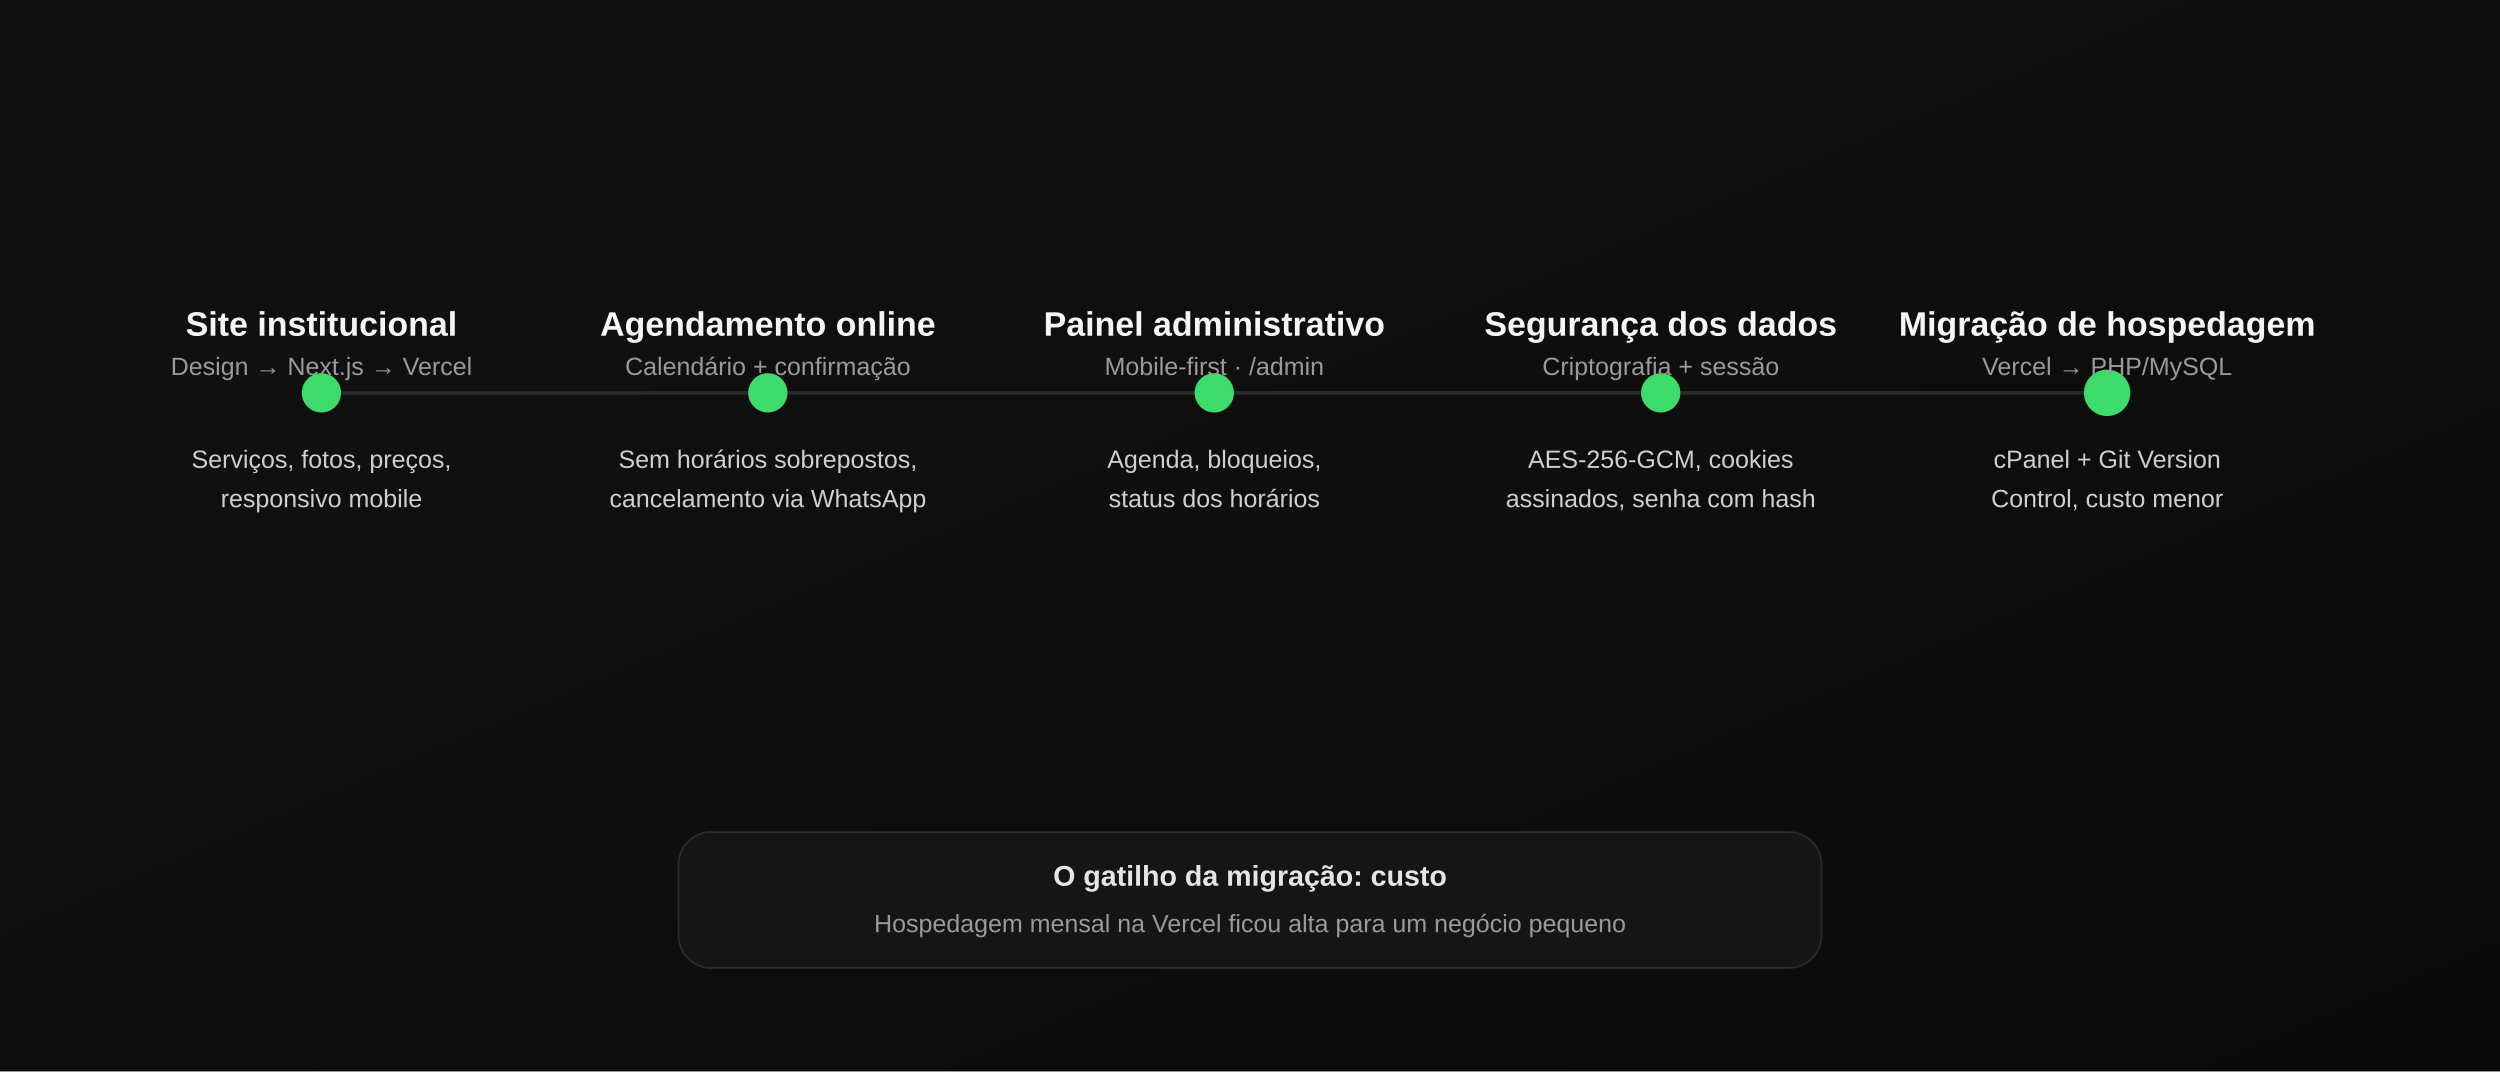
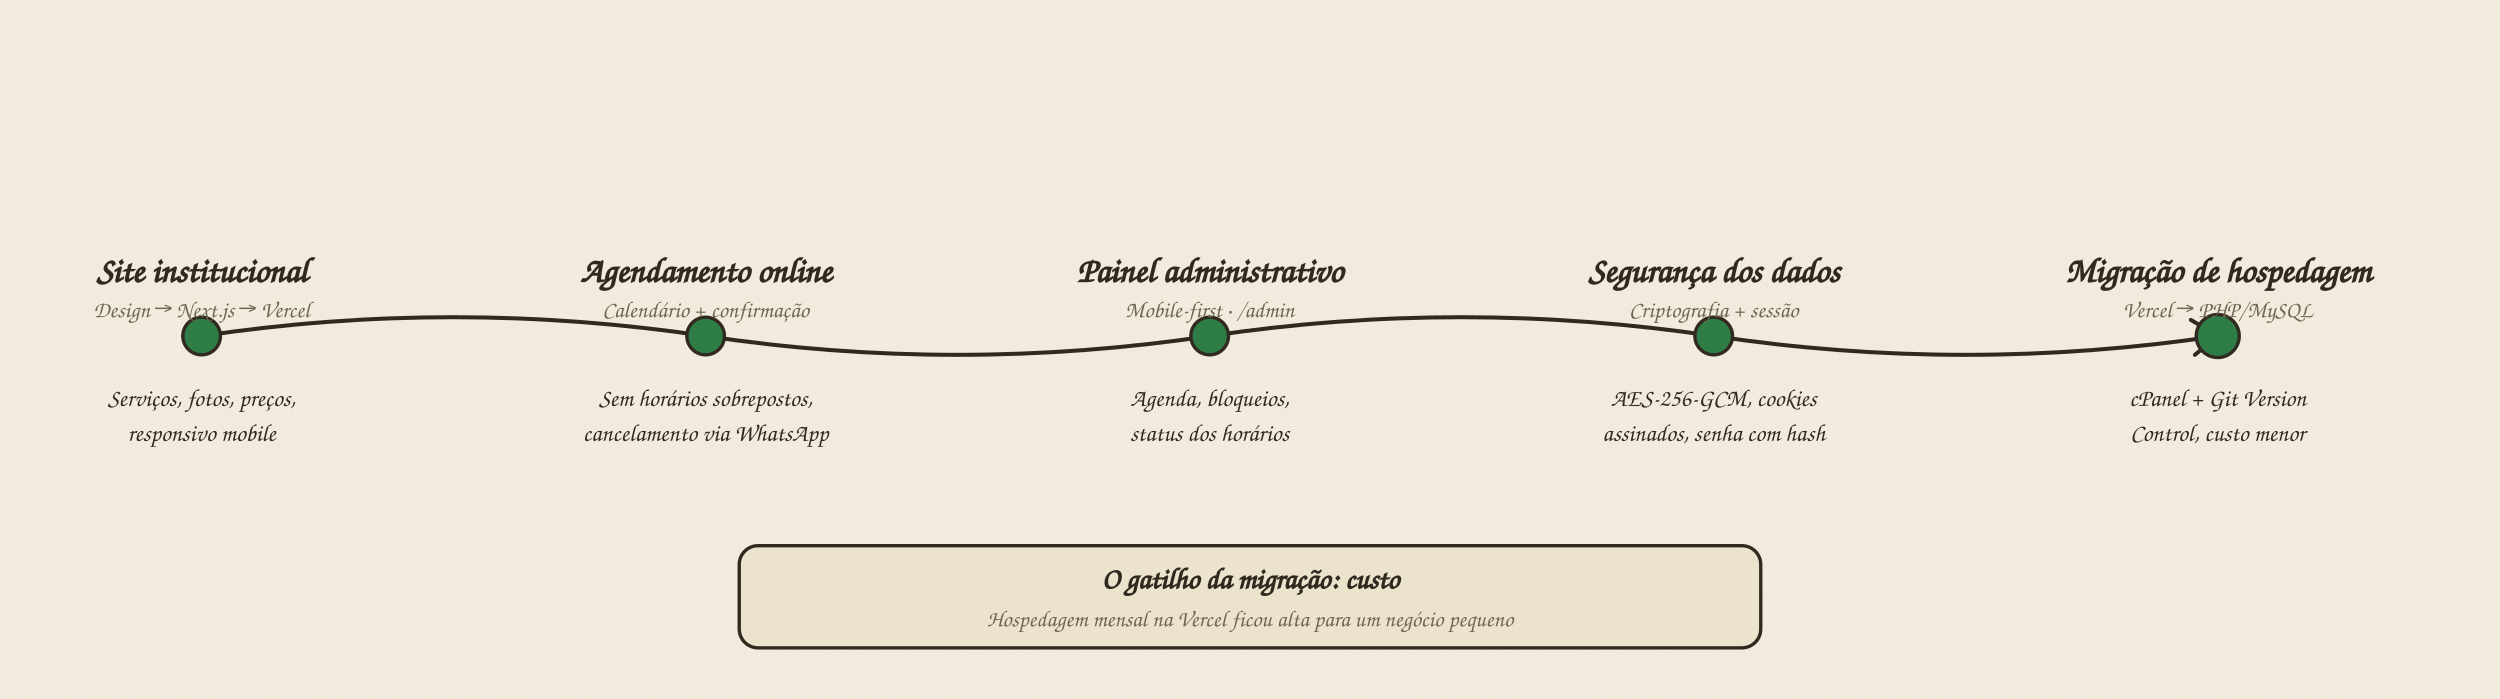
- <svg xmlns="http://www.w3.org/2000/svg" viewBox="0 0 1400 600">
+ <svg xmlns="http://www.w3.org/2000/svg" viewBox="0 0 1860 520">
  <defs>
-     <linearGradient id="bg2" x1="0" y1="0" x2="1" y2="1">
-       <stop offset="0%" stop-color="#121212" />
-       <stop offset="100%" stop-color="#0a0a0a" />
-     </linearGradient>
+     <filter id="paperNoiseTl" x="-5%" y="-5%" width="110%" height="110%">
+       <feTurbulence type="fractalNoise" baseFrequency="0.9" numOctaves="2" result="noise" />
+       <feColorMatrix in="noise" type="matrix" values="0 0 0 0 0  0 0 0 0 0  0 0 0 0 0  0 0 0 0.03 0" />
+     </filter>
  </defs>
-   <rect width="1400" height="600" fill="url(#bg2)" />
-   <line x1="180" y1="220" x2="1180" y2="220" stroke="#2a2a2a" stroke-width="2" />
-   <g font-family="Arial, sans-serif">
-     <g transform="translate(180,220)">
-       <circle r="11" fill="#3ddc6a" />
-       <text y="-32" text-anchor="middle" fill="#f5f5f5" font-size="19" font-weight="700">Site institucional</text>
-       <text y="-10" text-anchor="middle" fill="#9a9a9a" font-size="14">Design → Next.js → Vercel</text>
-       <text y="42" text-anchor="middle" fill="#cfcfcf" font-size="14">Serviços, fotos, preços,</text>
-       <text y="64" text-anchor="middle" fill="#cfcfcf" font-size="14">responsivo mobile</text>
+   <rect width="1860" height="520" fill="#f4efe0" />
+   <rect width="1860" height="520" filter="url(#paperNoiseTl)" />
+   <path d="M150,250 Q337,222 525,250 Q712,278 900,250 Q1087,222 1275,250 Q1462,278 1650,250" fill="none" stroke="#30291f" stroke-width="3" stroke-linecap="round" />
+   <path d="M1650,250 L1630,238" stroke="#30291f" stroke-width="3" stroke-linecap="round" />
+   <path d="M1650,250 L1633,264" stroke="#30291f" stroke-width="3" stroke-linecap="round" />
+   <g font-family="'Comic Sans MS','Segoe Print','Bradley Hand',cursive">
+     <g transform="translate(150,250)">
+       <circle r="14" fill="#2f7d46" stroke="#30291f" stroke-width="2.5" />
+       <text y="-40" text-anchor="middle" fill="#30291f" font-size="26" font-weight="700">Site institucional</text>
+       <text y="-14" text-anchor="middle" fill="#6f6650" font-size="17">Design → Next.js → Vercel</text>
+       <text y="52" text-anchor="middle" fill="#30291f" font-size="18">Serviços, fotos, preços,</text>
+       <text y="78" text-anchor="middle" fill="#30291f" font-size="18">responsivo mobile</text>
    </g>
-     <g transform="translate(430,220)">
-       <circle r="11" fill="#3ddc6a" />
-       <text y="-32" text-anchor="middle" fill="#f5f5f5" font-size="19" font-weight="700">Agendamento online</text>
-       <text y="-10" text-anchor="middle" fill="#9a9a9a" font-size="14">Calendário + confirmação</text>
-       <text y="42" text-anchor="middle" fill="#cfcfcf" font-size="14">Sem horários sobrepostos,</text>
-       <text y="64" text-anchor="middle" fill="#cfcfcf" font-size="14">cancelamento via WhatsApp</text>
+     <g transform="translate(525,250)">
+       <circle r="14" fill="#2f7d46" stroke="#30291f" stroke-width="2.5" />
+       <text y="-40" text-anchor="middle" fill="#30291f" font-size="26" font-weight="700">Agendamento online</text>
+       <text y="-14" text-anchor="middle" fill="#6f6650" font-size="17">Calendário + confirmação</text>
+       <text y="52" text-anchor="middle" fill="#30291f" font-size="18">Sem horários sobrepostos,</text>
+       <text y="78" text-anchor="middle" fill="#30291f" font-size="18">cancelamento via WhatsApp</text>
    </g>
-     <g transform="translate(680,220)">
-       <circle r="11" fill="#3ddc6a" />
-       <text y="-32" text-anchor="middle" fill="#f5f5f5" font-size="19" font-weight="700">Painel administrativo</text>
-       <text y="-10" text-anchor="middle" fill="#9a9a9a" font-size="14">Mobile-first · /admin</text>
-       <text y="42" text-anchor="middle" fill="#cfcfcf" font-size="14">Agenda, bloqueios,</text>
-       <text y="64" text-anchor="middle" fill="#cfcfcf" font-size="14">status dos horários</text>
+     <g transform="translate(900,250)">
+       <circle r="14" fill="#2f7d46" stroke="#30291f" stroke-width="2.5" />
+       <text y="-40" text-anchor="middle" fill="#30291f" font-size="26" font-weight="700">Painel administrativo</text>
+       <text y="-14" text-anchor="middle" fill="#6f6650" font-size="17">Mobile-first · /admin</text>
+       <text y="52" text-anchor="middle" fill="#30291f" font-size="18">Agenda, bloqueios,</text>
+       <text y="78" text-anchor="middle" fill="#30291f" font-size="18">status dos horários</text>
    </g>
-     <g transform="translate(930,220)">
-       <circle r="11" fill="#3ddc6a" />
-       <text y="-32" text-anchor="middle" fill="#f5f5f5" font-size="19" font-weight="700">Segurança dos dados</text>
-       <text y="-10" text-anchor="middle" fill="#9a9a9a" font-size="14">Criptografia + sessão</text>
-       <text y="42" text-anchor="middle" fill="#cfcfcf" font-size="14">AES-256-GCM, cookies</text>
-       <text y="64" text-anchor="middle" fill="#cfcfcf" font-size="14">assinados, senha com hash</text>
+     <g transform="translate(1275,250)">
+       <circle r="14" fill="#2f7d46" stroke="#30291f" stroke-width="2.5" />
+       <text y="-40" text-anchor="middle" fill="#30291f" font-size="26" font-weight="700">Segurança dos dados</text>
+       <text y="-14" text-anchor="middle" fill="#6f6650" font-size="17">Criptografia + sessão</text>
+       <text y="52" text-anchor="middle" fill="#30291f" font-size="18">AES-256-GCM, cookies</text>
+       <text y="78" text-anchor="middle" fill="#30291f" font-size="18">assinados, senha com hash</text>
    </g>
-     <g transform="translate(1180,220)">
-       <circle r="13" fill="#3ddc6a" />
-       <text y="-32" text-anchor="middle" fill="#f5f5f5" font-size="19" font-weight="700">Migração de hospedagem</text>
-       <text y="-10" text-anchor="middle" fill="#9a9a9a" font-size="14">Vercel → PHP/MySQL</text>
-       <text y="42" text-anchor="middle" fill="#cfcfcf" font-size="14">cPanel + Git Version</text>
-       <text y="64" text-anchor="middle" fill="#cfcfcf" font-size="14">Control, custo menor</text>
+     <g transform="translate(1650,250)">
+       <circle r="16" fill="#2f7d46" stroke="#30291f" stroke-width="2.5" />
+       <text y="-40" text-anchor="middle" fill="#30291f" font-size="26" font-weight="700">Migração de hospedagem</text>
+       <text y="-14" text-anchor="middle" fill="#6f6650" font-size="17">Vercel → PHP/MySQL</text>
+       <text y="52" text-anchor="middle" fill="#30291f" font-size="18">cPanel + Git Version</text>
+       <text y="78" text-anchor="middle" fill="#30291f" font-size="18">Control, custo menor</text>
    </g>
  </g>
-   <g transform="translate(700,500)" font-family="Arial, sans-serif">
-     <rect x="-320" y="-34" width="640" height="76" rx="18" fill="#151515" stroke="#2a2a2a" />
-     <text text-anchor="middle" y="-4" fill="#e5e5e5" font-size="16" font-weight="700">O gatilho da migração: custo</text>
-     <text text-anchor="middle" y="22" fill="#9a9a9a" font-size="14">Hospedagem mensal na Vercel ficou alta para um negócio pequeno</text>
+   <g transform="translate(930,440)" font-family="'Comic Sans MS','Segoe Print','Bradley Hand',cursive">
+     <rect x="-380" y="-34" width="760" height="76" rx="14" fill="#ece3cd" stroke="#30291f" stroke-width="2.5" />
+     <text text-anchor="middle" y="-2" fill="#30291f" font-size="22" font-weight="700">O gatilho da migração: custo</text>
+     <text text-anchor="middle" y="26" fill="#6f6650" font-size="17">Hospedagem mensal na Vercel ficou alta para um negócio pequeno</text>
  </g>
</svg>
